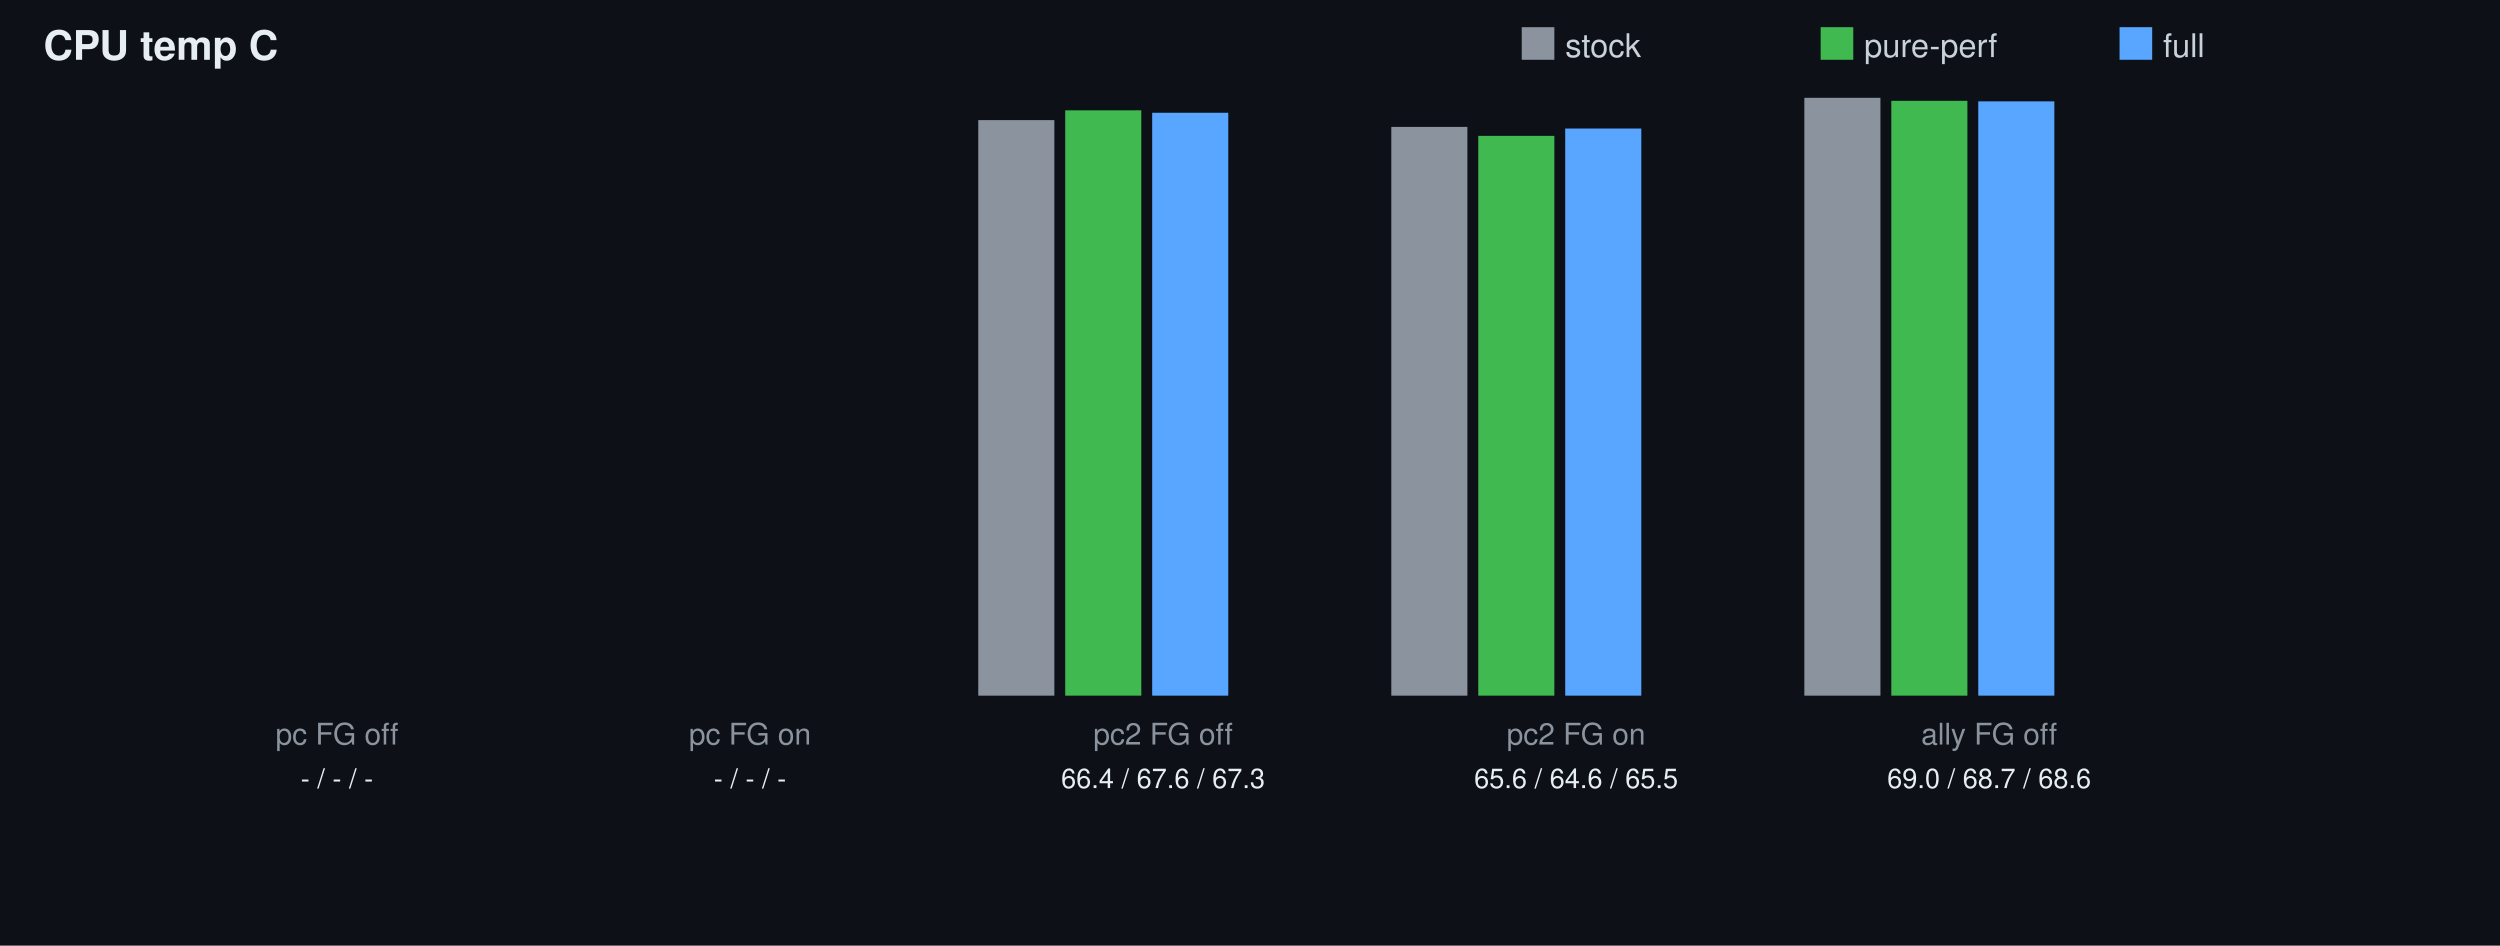
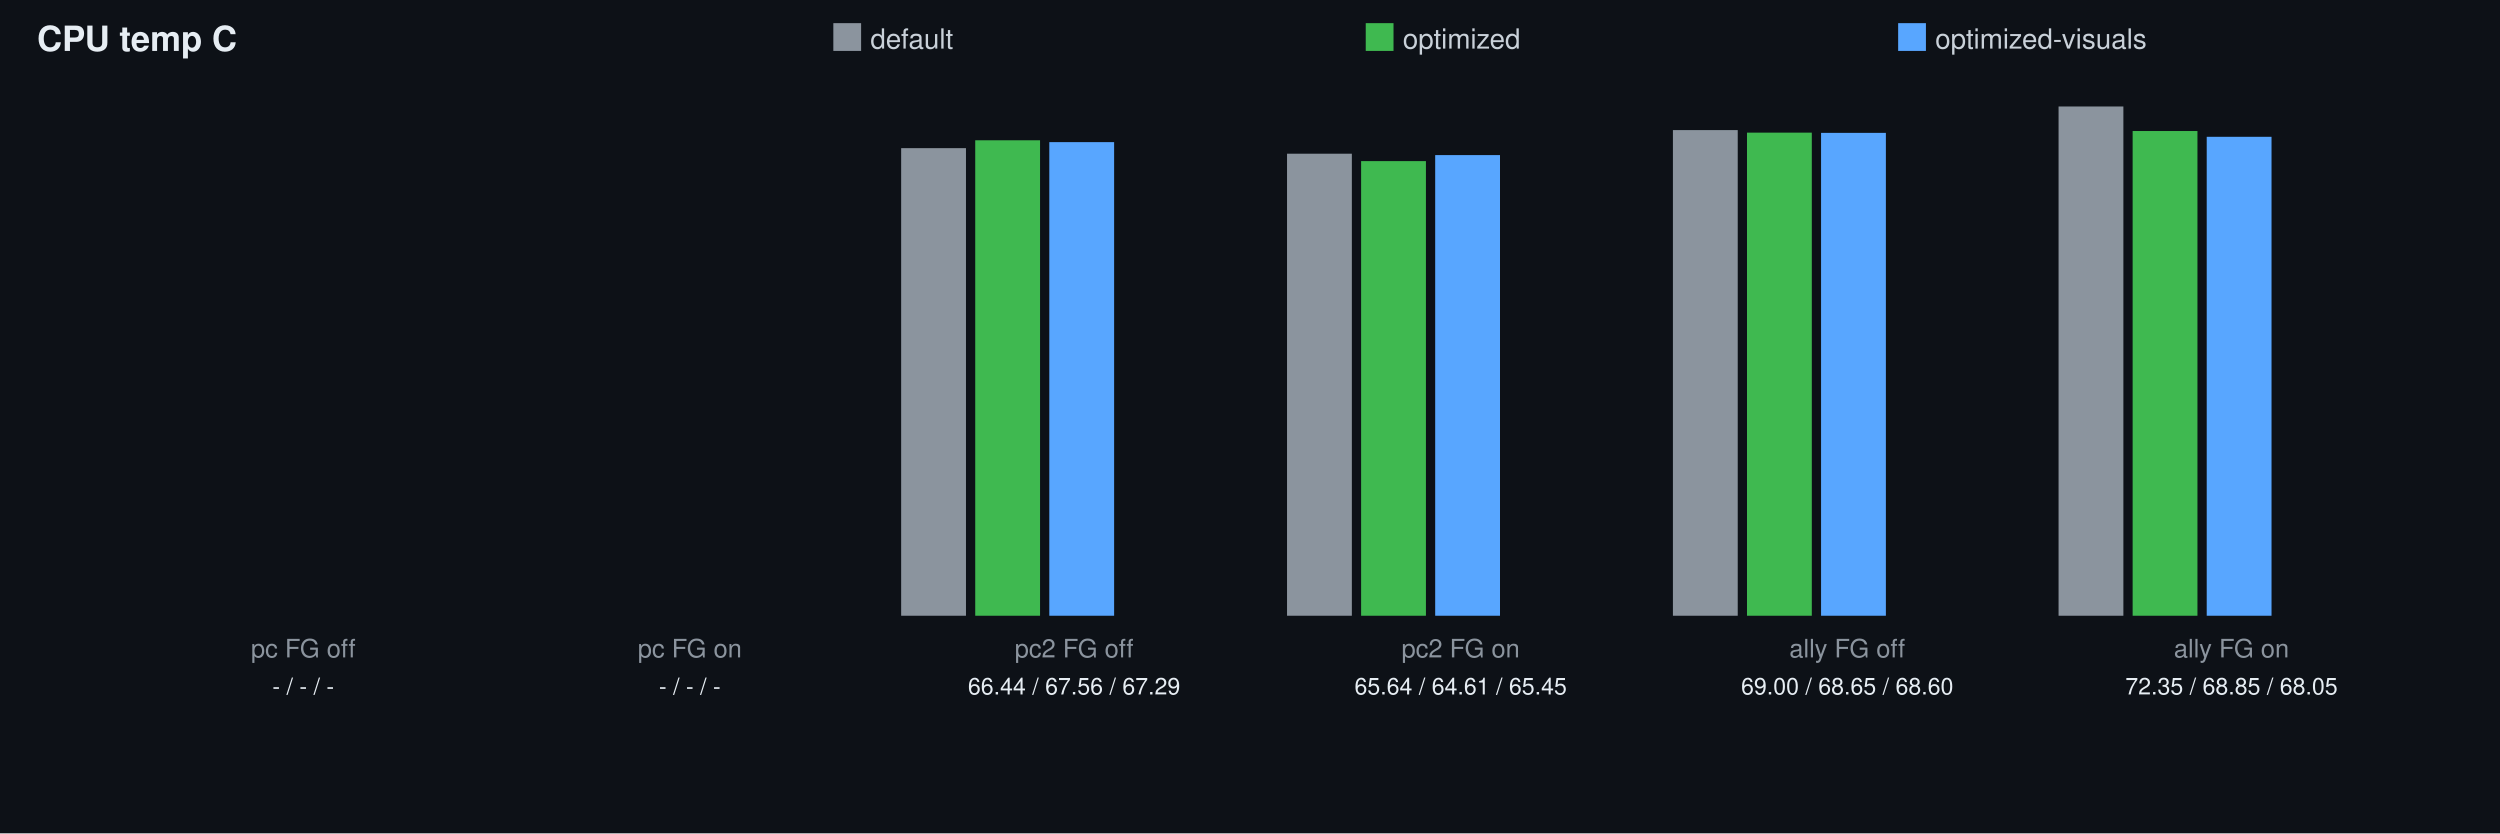
- <svg xmlns="http://www.w3.org/2000/svg" viewBox="0 0 920 348" font-family="Segoe UI,Helvetica,Arial,sans-serif">
+ <svg xmlns="http://www.w3.org/2000/svg" viewBox="0 0 1080 360" font-family="Segoe UI,Helvetica,Arial,sans-serif">
  <rect width="100%" height="100%" fill="#0d1117" />
  <text x="16" y="22" fill="#e6edf3" font-size="15" font-weight="700">CPU temp C</text>
-   <rect x="560" y="10" width="12" height="12" fill="#8b949e" />
-   <text x="576" y="21" fill="#c9d1d9" font-size="12">stock</text>
-   <rect x="670" y="10" width="12" height="12" fill="#3fb950" />
-   <text x="686" y="21" fill="#c9d1d9" font-size="12">pure-perf</text>
-   <rect x="780" y="10" width="12" height="12" fill="#58a6ff" />
-   <text x="796" y="21" fill="#c9d1d9" font-size="12">full</text>
-   <text x="124" y="274" fill="#8b949e" font-size="11" text-anchor="middle">pc FG off</text>
-   <text x="124" y="290" fill="#e6edf3" font-size="10" text-anchor="middle">- / - / -</text>
-   <text x="276" y="274" fill="#8b949e" font-size="11" text-anchor="middle">pc FG on</text>
-   <text x="276" y="290" fill="#e6edf3" font-size="10" text-anchor="middle">- / - / -</text>
-   <text x="428" y="274" fill="#8b949e" font-size="11" text-anchor="middle">pc2 FG off</text>
-   <rect x="360.0" y="44.2" width="28.0" height="211.8" fill="#8b949e" />
-   <rect x="392.0" y="40.6" width="28.0" height="215.4" fill="#3fb950" />
-   <rect x="424.0" y="41.5" width="28.0" height="214.5" fill="#58a6ff" />
-   <text x="428" y="290" fill="#e6edf3" font-size="10" text-anchor="middle">66.4 / 67.6 / 67.3</text>
-   <text x="580" y="274" fill="#8b949e" font-size="11" text-anchor="middle">pc2 FG on</text>
-   <rect x="512.0" y="46.7" width="28.0" height="209.3" fill="#8b949e" />
-   <rect x="544.0" y="50.0" width="28.0" height="206.0" fill="#3fb950" />
-   <rect x="576.0" y="47.3" width="28.0" height="208.7" fill="#58a6ff" />
-   <text x="580" y="290" fill="#e6edf3" font-size="10" text-anchor="middle">65.6 / 64.6 / 65.5</text>
-   <text x="732" y="274" fill="#8b949e" font-size="11" text-anchor="middle">ally FG off</text>
-   <rect x="664.0" y="36.0" width="28.0" height="220.0" fill="#8b949e" />
-   <rect x="696.0" y="37.1" width="28.0" height="218.9" fill="#3fb950" />
-   <rect x="728.0" y="37.3" width="28.0" height="218.7" fill="#58a6ff" />
-   <text x="732" y="290" fill="#e6edf3" font-size="10" text-anchor="middle">69.0 / 68.7 / 68.6</text>
+   <rect x="360" y="10" width="12" height="12" fill="#8b949e" />
+   <text x="376" y="21" fill="#c9d1d9" font-size="12">default</text>
+   <rect x="590" y="10" width="12" height="12" fill="#3fb950" />
+   <text x="606" y="21" fill="#c9d1d9" font-size="12">optimized</text>
+   <rect x="820" y="10" width="12" height="12" fill="#58a6ff" />
+   <text x="836" y="21" fill="#c9d1d9" font-size="12">optimized-visuals</text>
+   <text x="131" y="284" fill="#8b949e" font-size="11" text-anchor="middle">pc FG off</text>
+   <text x="131" y="300" fill="#e6edf3" font-size="10" text-anchor="middle">- / - / -</text>
+   <text x="298" y="284" fill="#8b949e" font-size="11" text-anchor="middle">pc FG on</text>
+   <text x="298" y="300" fill="#e6edf3" font-size="10" text-anchor="middle">- / - / -</text>
+   <text x="464" y="284" fill="#8b949e" font-size="11" text-anchor="middle">pc2 FG off</text>
+   <rect x="389.3" y="64.0" width="28.0" height="202.0" fill="#8b949e" />
+   <rect x="421.3" y="60.6" width="28.0" height="205.4" fill="#3fb950" />
+   <rect x="453.3" y="61.4" width="28.0" height="204.6" fill="#58a6ff" />
+   <text x="464" y="300" fill="#e6edf3" font-size="10" text-anchor="middle">66.44 / 67.56 / 67.29</text>
+   <text x="631" y="284" fill="#8b949e" font-size="11" text-anchor="middle">pc2 FG on</text>
+   <rect x="556.0" y="66.4" width="28.0" height="199.6" fill="#8b949e" />
+   <rect x="588.0" y="69.6" width="28.0" height="196.4" fill="#3fb950" />
+   <rect x="620.0" y="67.0" width="28.0" height="199.0" fill="#58a6ff" />
+   <text x="631" y="300" fill="#e6edf3" font-size="10" text-anchor="middle">65.64 / 64.61 / 65.45</text>
+   <text x="798" y="284" fill="#8b949e" font-size="11" text-anchor="middle">ally FG off</text>
+   <rect x="722.7" y="56.2" width="28.0" height="209.8" fill="#8b949e" />
+   <rect x="754.7" y="57.3" width="28.0" height="208.7" fill="#3fb950" />
+   <rect x="786.7" y="57.4" width="28.0" height="208.6" fill="#58a6ff" />
+   <text x="798" y="300" fill="#e6edf3" font-size="10" text-anchor="middle">69.00 / 68.65 / 68.60</text>
+   <text x="964" y="284" fill="#8b949e" font-size="11" text-anchor="middle">ally FG on</text>
+   <rect x="889.3" y="46.0" width="28.0" height="220.0" fill="#8b949e" />
+   <rect x="921.3" y="56.6" width="28.0" height="209.4" fill="#3fb950" />
+   <rect x="953.3" y="59.1" width="28.0" height="206.9" fill="#58a6ff" />
+   <text x="964" y="300" fill="#e6edf3" font-size="10" text-anchor="middle">72.35 / 68.85 / 68.05</text>
</svg>
